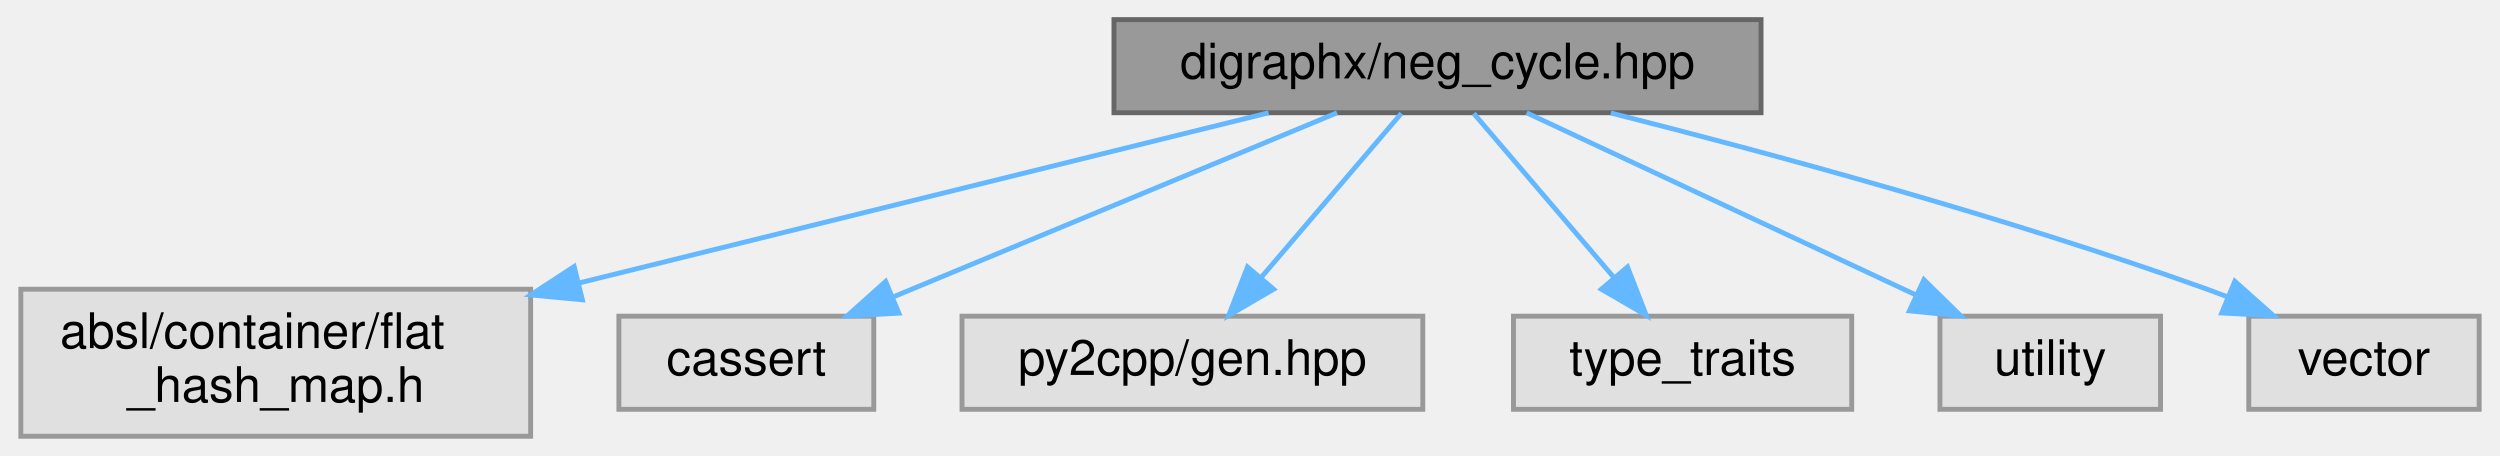
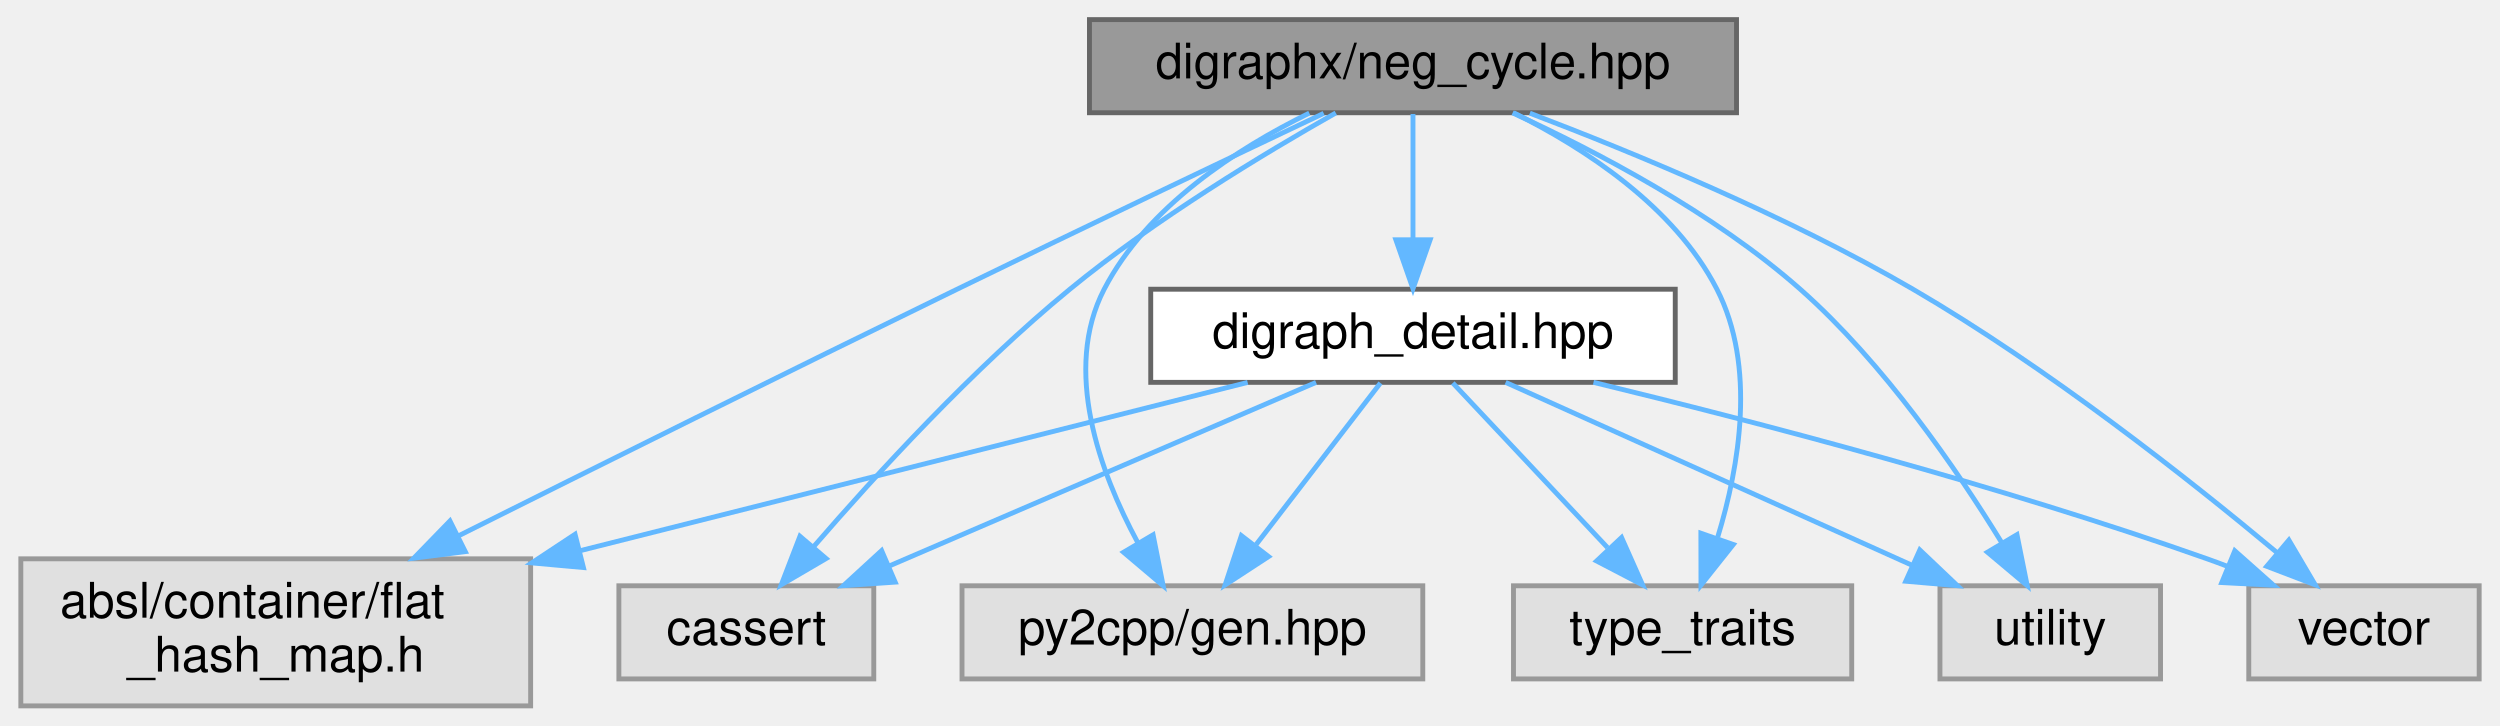
- <svg xmlns="http://www.w3.org/2000/svg" xmlns:xlink="http://www.w3.org/1999/xlink" width="510pt" height="93pt" viewBox="0.00 0.00 509.50 93.00">
-   <g id="graph0" class="graph" transform="scale(1 1) rotate(0) translate(4 89)">
+ <svg xmlns="http://www.w3.org/2000/svg" xmlns:xlink="http://www.w3.org/1999/xlink" width="510pt" height="148pt" viewBox="0.00 0.00 509.50 148.00">
+   <g id="graph0" class="graph" transform="scale(1 1) rotate(0) translate(4 144)">
    <g id="Node000001" class="node">
      <g id="a_Node000001">
        <a xlink:title="Negative cycle detection for weighted directed graphs.">
-           <polygon fill="#999999" stroke="#666666" points="355,-85 223,-85 223,-66 355,-66 355,-85" />
-           <text text-anchor="middle" x="289" y="-73" font-family="Helvetica,sans-Serif" font-size="10.00">digraphx/neg_cycle.hpp</text>
+           <polygon fill="#999999" stroke="#666666" points="350,-140 218,-140 218,-121 350,-121 350,-140" />
+           <text text-anchor="middle" x="284" y="-128" font-family="Helvetica,sans-Serif" font-size="10.00">digraphx/neg_cycle.hpp</text>
        </a>
      </g>
    </g>
    <g id="Node000002" class="node">
      <g id="a_Node000002">
        <a xlink:title=" ">
          <polygon fill="#e0e0e0" stroke="#999999" points="104,-30 0,-30 0,0 104,0 104,-30" />
          <text text-anchor="start" x="8" y="-18" font-family="Helvetica,sans-Serif" font-size="10.00">absl/container/flat</text>
          <text text-anchor="middle" x="52" y="-7" font-family="Helvetica,sans-Serif" font-size="10.00">_hash_map.h</text>
        </a>
      </g>
    </g>
    <g id="edge1_Node000001_Node000002" class="edge">
      <g id="a_edge1_Node000001_Node000002">
        <a xlink:title=" ">
-           <path fill="none" stroke="#63b8ff" d="M254.54,-65.99C217.78,-56.92 158.78,-42.36 113.93,-31.29" />
-           <polygon fill="#63b8ff" stroke="#63b8ff" points="114.55,-27.84 104.01,-28.84 112.88,-34.63 114.55,-27.84" />
+           <path fill="none" stroke="#63b8ff" d="M265.79,-120.88C247.01,-111.97 216.9,-97.63 191,-85 156.4,-68.14 117.14,-48.61 89.18,-34.64" />
+           <polygon fill="#63b8ff" stroke="#63b8ff" points="90.67,-31.47 80.16,-30.13 87.54,-37.73 90.67,-31.47" />
        </a>
      </g>
    </g>
    <g id="Node000003" class="node">
      <g id="a_Node000003">
        <a xlink:title=" ">
          <polygon fill="#e0e0e0" stroke="#999999" points="174,-24.5 122,-24.5 122,-5.5 174,-5.5 174,-24.5" />
          <text text-anchor="middle" x="148" y="-12.5" font-family="Helvetica,sans-Serif" font-size="10.00">cassert</text>
        </a>
      </g>
    </g>
    <g id="edge2_Node000001_Node000003" class="edge">
      <g id="a_edge2_Node000001_Node000003">
        <a xlink:title=" ">
-           <path fill="none" stroke="#63b8ff" d="M268.5,-65.99C244.69,-56.12 205.21,-39.73 177.96,-28.43" />
-           <polygon fill="#63b8ff" stroke="#63b8ff" points="179.11,-25.12 168.53,-24.52 176.42,-31.58 179.11,-25.12" />
+           <path fill="none" stroke="#63b8ff" d="M268.25,-120.96C253.56,-112.65 231.37,-99.25 214,-85 194.29,-68.83 174.44,-47.18 161.73,-32.48" />
+           <polygon fill="#63b8ff" stroke="#63b8ff" points="164.27,-30.06 155.13,-24.71 158.94,-34.6 164.27,-30.06" />
        </a>
      </g>
    </g>
    <g id="Node000004" class="node">
      <g id="a_Node000004">
        <a xlink:title=" ">
          <polygon fill="#e0e0e0" stroke="#999999" points="286,-24.5 192,-24.5 192,-5.5 286,-5.5 286,-24.5" />
          <text text-anchor="middle" x="239" y="-12.5" font-family="Helvetica,sans-Serif" font-size="10.00">py2cpp/gen.hpp</text>
        </a>
      </g>
    </g>
    <g id="edge3_Node000001_Node000004" class="edge">
      <g id="a_edge3_Node000001_Node000004">
        <a xlink:title=" ">
-           <path fill="none" stroke="#63b8ff" d="M281.62,-65.87C274.09,-57.05 262.21,-43.16 252.91,-32.27" />
-           <polygon fill="#63b8ff" stroke="#63b8ff" points="255.57,-30 246.41,-24.67 250.24,-34.54 255.57,-30" />
+           <path fill="none" stroke="#63b8ff" d="M262.85,-120.93C248.17,-113.73 229.75,-101.88 221,-85 212.49,-68.57 220.06,-47.79 227.83,-33.36" />
+           <polygon fill="#63b8ff" stroke="#63b8ff" points="230.98,-34.9 233.04,-24.5 224.95,-31.34 230.98,-34.9" />
        </a>
      </g>
    </g>
    <g id="Node000005" class="node">
      <g id="a_Node000005">
        <a xlink:title=" ">
          <polygon fill="#e0e0e0" stroke="#999999" points="373.5,-24.5 304.5,-24.5 304.5,-5.5 373.5,-5.5 373.5,-24.5" />
          <text text-anchor="middle" x="339" y="-12.5" font-family="Helvetica,sans-Serif" font-size="10.00">type_traits</text>
        </a>
      </g>
    </g>
    <g id="edge4_Node000001_Node000005" class="edge">
      <g id="a_edge4_Node000001_Node000005">
        <a xlink:title=" ">
-           <path fill="none" stroke="#63b8ff" d="M296.38,-65.87C303.91,-57.05 315.79,-43.16 325.09,-32.27" />
-           <polygon fill="#63b8ff" stroke="#63b8ff" points="327.76,-34.54 331.59,-24.67 322.43,-30 327.76,-34.54" />
+           <path fill="none" stroke="#63b8ff" d="M304.52,-121C319.02,-113.77 337.35,-101.86 346,-85 354.06,-69.29 350.59,-48.94 346.16,-34.42" />
+           <polygon fill="#63b8ff" stroke="#63b8ff" points="349.34,-32.92 342.75,-24.63 342.73,-35.22 349.34,-32.92" />
        </a>
      </g>
    </g>
    <g id="Node000006" class="node">
      <g id="a_Node000006">
        <a xlink:title=" ">
          <polygon fill="#e0e0e0" stroke="#999999" points="436.5,-24.5 391.5,-24.5 391.5,-5.5 436.5,-5.5 436.5,-24.5" />
          <text text-anchor="middle" x="414" y="-12.5" font-family="Helvetica,sans-Serif" font-size="10.00">utility</text>
        </a>
      </g>
    </g>
    <g id="edge5_Node000001_Node000006" class="edge">
      <g id="a_edge5_Node000001_Node000006">
        <a xlink:title=" ">
-           <path fill="none" stroke="#63b8ff" d="M307.18,-65.99C328.01,-56.25 362.37,-40.16 386.48,-28.88" />
-           <polygon fill="#63b8ff" stroke="#63b8ff" points="388.23,-31.93 395.8,-24.52 385.26,-25.59 388.23,-31.93" />
+           <path fill="none" stroke="#63b8ff" d="M304.32,-120.97C321.22,-113.22 345.3,-100.63 363,-85 380.03,-69.95 394.88,-48.33 404.09,-33.32" />
+           <polygon fill="#63b8ff" stroke="#63b8ff" points="407.21,-34.93 409.3,-24.54 401.19,-31.35 407.21,-34.93" />
        </a>
      </g>
    </g>
    <g id="Node000007" class="node">
      <g id="a_Node000007">
        <a xlink:title=" ">
          <polygon fill="#e0e0e0" stroke="#999999" points="501.5,-24.5 454.5,-24.5 454.5,-5.5 501.5,-5.5 501.5,-24.5" />
          <text text-anchor="middle" x="478" y="-12.5" font-family="Helvetica,sans-Serif" font-size="10.00">vector</text>
        </a>
      </g>
    </g>
    <g id="edge6_Node000001_Node000007" class="edge">
      <g id="a_edge6_Node000001_Node000007">
        <a xlink:title=" ">
-           <path fill="none" stroke="#63b8ff" d="M324.35,-65.95C356.46,-57.84 404.93,-44.73 446,-30 447.39,-29.5 448.81,-28.97 450.23,-28.42" />
-           <polygon fill="#63b8ff" stroke="#63b8ff" points="451.65,-31.62 459.56,-24.58 448.98,-25.15 451.65,-31.62" />
+           <path fill="none" stroke="#63b8ff" d="M307.84,-120.91C329.01,-112.87 360.46,-99.88 386,-85 413.43,-69.02 442.27,-46.28 460.19,-31.33" />
+           <polygon fill="#63b8ff" stroke="#63b8ff" points="462.68,-33.82 468.06,-24.69 458.16,-28.47 462.68,-33.82" />
+         </a>
+       </g>
+     </g>
+     <g id="Node000008" class="node">
+       <g id="a_Node000008">
+         <a xlink:href="digraph__detail_8hpp.html" target="_top" xlink:title="Internal implementation helpers shared by the digraphx algorithms.">
+           <polygon fill="white" stroke="#666666" points="337.5,-85 230.5,-85 230.5,-66 337.5,-66 337.5,-85" />
+           <text text-anchor="middle" x="284" y="-73" font-family="Helvetica,sans-Serif" font-size="10.00">digraph_detail.hpp</text>
+         </a>
+       </g>
+     </g>
+     <g id="edge7_Node000001_Node000008" class="edge">
+       <g id="a_edge7_Node000001_Node000008">
+         <a xlink:title=" ">
+           <path fill="none" stroke="#63b8ff" d="M284,-120.75C284,-113.8 284,-103.85 284,-95.13" />
+           <polygon fill="#63b8ff" stroke="#63b8ff" points="287.5,-95.09 284,-85.09 280.5,-95.09 287.5,-95.09" />
+         </a>
+       </g>
+     </g>
+     <g id="edge8_Node000008_Node000002" class="edge">
+       <g id="a_edge8_Node000008_Node000002">
+         <a xlink:title=" ">
+           <path fill="none" stroke="#63b8ff" d="M250.27,-65.99C214.7,-57.03 157.89,-42.7 114.18,-31.68" />
+           <polygon fill="#63b8ff" stroke="#63b8ff" points="114.77,-28.22 104.22,-29.17 113.06,-35.01 114.77,-28.22" />
+         </a>
+       </g>
+     </g>
+     <g id="edge10_Node000008_Node000003" class="edge">
+       <g id="a_edge10_Node000008_Node000003">
+         <a xlink:title=" ">
+           <path fill="none" stroke="#63b8ff" d="M264.22,-65.99C241.36,-56.16 203.51,-39.88 177.24,-28.58" />
+           <polygon fill="#63b8ff" stroke="#63b8ff" points="178.37,-25.25 167.8,-24.52 175.6,-31.68 178.37,-25.25" />
+         </a>
+       </g>
+     </g>
+     <g id="edge9_Node000008_Node000004" class="edge">
+       <g id="a_edge9_Node000008_Node000004">
+         <a xlink:title=" ">
+           <path fill="none" stroke="#63b8ff" d="M277.36,-65.87C270.71,-57.23 260.31,-43.7 252.01,-32.92" />
+           <polygon fill="#63b8ff" stroke="#63b8ff" points="254.54,-30.46 245.67,-24.67 248.99,-34.73 254.54,-30.46" />
+         </a>
+       </g>
+     </g>
+     <g id="edge11_Node000008_Node000005" class="edge">
+       <g id="a_edge11_Node000008_Node000005">
+         <a xlink:title=" ">
+           <path fill="none" stroke="#63b8ff" d="M292.12,-65.87C300.4,-57.05 313.47,-43.16 323.7,-32.27" />
+           <polygon fill="#63b8ff" stroke="#63b8ff" points="326.55,-34.35 330.85,-24.67 321.45,-29.56 326.55,-34.35" />
+         </a>
+       </g>
+     </g>
+     <g id="edge12_Node000008_Node000006" class="edge">
+       <g id="a_edge12_Node000008_Node000006">
+         <a xlink:title=" ">
+           <path fill="none" stroke="#63b8ff" d="M302.9,-65.99C324.66,-56.2 360.62,-40.02 385.71,-28.73" />
+           <polygon fill="#63b8ff" stroke="#63b8ff" points="387.39,-31.81 395.07,-24.52 384.52,-25.43 387.39,-31.81" />
+         </a>
+       </g>
+     </g>
+     <g id="edge13_Node000008_Node000007" class="edge">
+       <g id="a_edge13_Node000008_Node000007">
+         <a xlink:title=" ">
+           <path fill="none" stroke="#63b8ff" d="M320.82,-66C353.96,-57.96 403.8,-44.94 446,-30 447.39,-29.51 448.81,-28.98 450.24,-28.43" />
+           <polygon fill="#63b8ff" stroke="#63b8ff" points="451.65,-31.64 459.57,-24.6 448.99,-25.16 451.65,-31.64" />
        </a>
      </g>
    </g>
  </g>
</svg>
